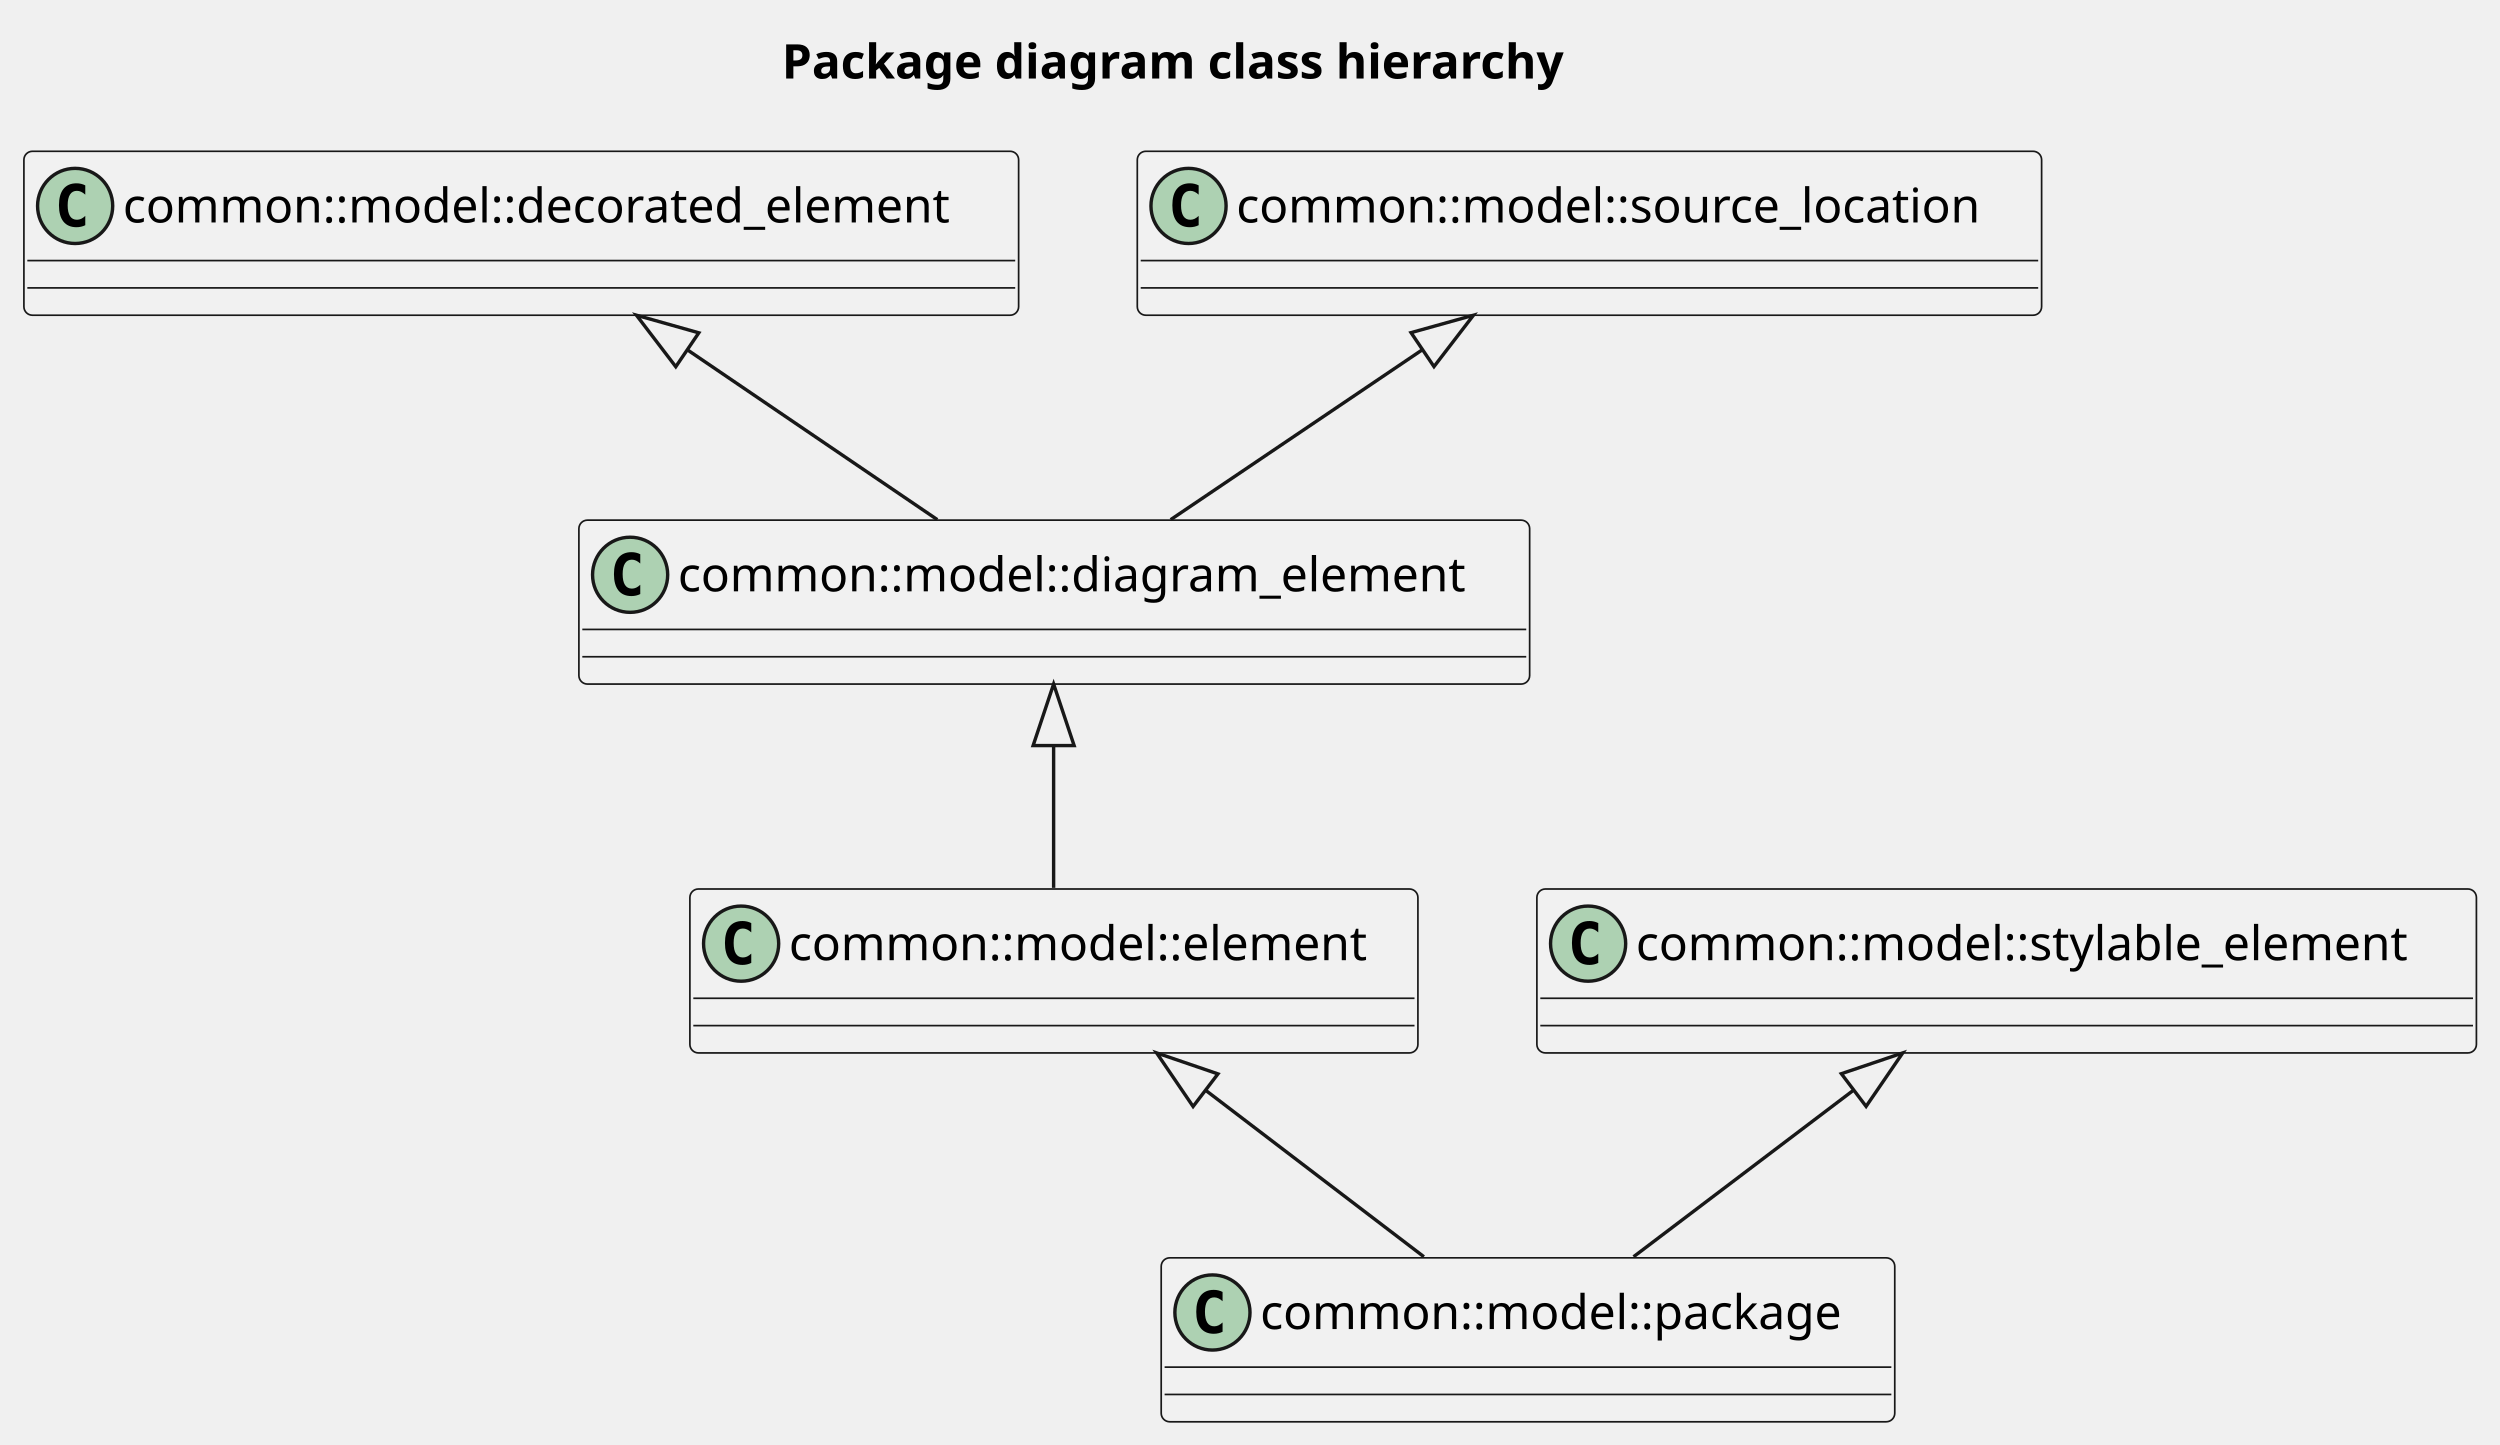
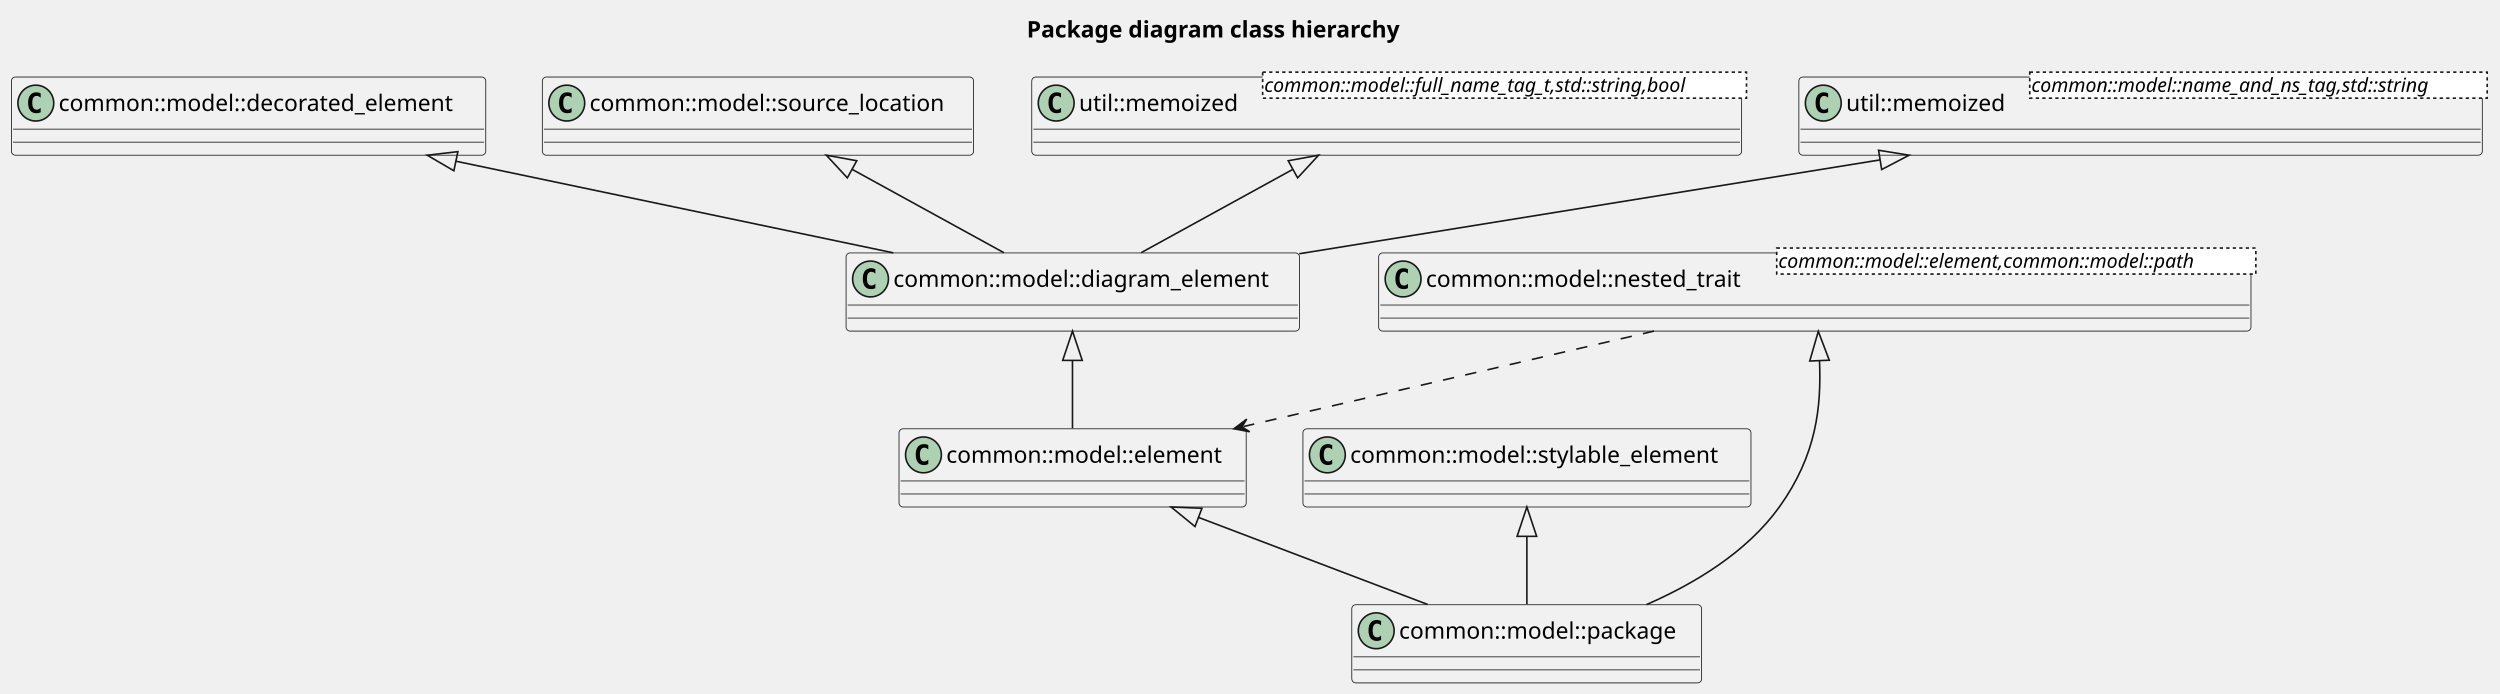
- <svg xmlns="http://www.w3.org/2000/svg" xmlns:xlink="http://www.w3.org/1999/xlink" contentStyleType="text/css" data-diagram-type="CLASS" height="423px" preserveAspectRatio="none" style="width:732px;height:423px;background:#FFFFFF;" version="1.1" viewBox="0 0 732 423" width="732px" zoomAndPan="magnify">
+ <svg xmlns="http://www.w3.org/2000/svg" xmlns:xlink="http://www.w3.org/1999/xlink" contentStyleType="text/css" data-diagram-type="CLASS" height="426px" preserveAspectRatio="none" style="width:1535px;height:426px;background:#FFFFFF;" version="1.1" viewBox="0 0 1535 426" width="1535px" zoomAndPan="magnify">
  <defs />
  <g>
-     <text fill="#000000" font-family="sans-serif" font-size="14" font-weight="bold" lengthAdjust="spacing" textLength="260.251" x="228.921" y="22.995">Package diagram class hierarchy</text>
+     <text fill="#000000" font-family="sans-serif" font-size="14" font-weight="bold" lengthAdjust="spacing" textLength="260.251" x="630.441" y="22.995">Package diagram class hierarchy</text>
    <a href="classclanguml_1_1common_1_1model_1_1decorated__element.html" target="_top" title="Base class for decorated diagram elements" xlink:actuate="onRequest" xlink:href="classclanguml_1_1common_1_1model_1_1decorated__element.html" xlink:show="new" xlink:title="Base class for decorated diagram elements" xlink:type="simple">
-       <g id="elem_C_0001117102382624673118">
-         <rect codeLine="3" fill="#F1F1F1" height="48" id="C_0001117102382624673118" rx="2.5" ry="2.5" style="stroke:#181818;stroke-width:0.5;" width="291.253" x="7" y="44.297" />
-         <ellipse cx="22" cy="60.297" fill="#ADD1B2" rx="11" ry="11" style="stroke:#181818;stroke-width:1;" />
-         <path d="M24.969,65.938 Q24.391,66.234 23.75,66.375 Q23.109,66.531 22.406,66.531 Q19.906,66.531 18.578,64.891 Q17.266,63.234 17.266,60.109 Q17.266,56.984 18.578,55.328 Q19.906,53.672 22.406,53.672 Q23.109,53.672 23.75,53.828 Q24.406,53.984 24.969,54.281 L24.969,57 Q24.344,56.422 23.75,56.156 Q23.156,55.875 22.531,55.875 Q21.188,55.875 20.5,56.953 Q19.812,58.016 19.812,60.109 Q19.812,62.203 20.5,63.281 Q21.188,64.344 22.531,64.344 Q23.156,64.344 23.75,64.078 Q24.344,63.797 24.969,63.219 L24.969,65.938 Z " fill="#000000" />
-         <text fill="#000000" font-family="sans-serif" font-size="14" lengthAdjust="spacing" textLength="259.253" x="36" y="65.144">common::model::decorated_element</text>
-         <line style="stroke:#181818;stroke-width:0.5;" x1="8" x2="297.253" y1="76.297" y2="76.297" />
-         <line style="stroke:#181818;stroke-width:0.5;" x1="8" x2="297.253" y1="84.297" y2="84.297" />
+       <g id="elem_C_0008936819060997384951">
+         <rect codeLine="3" fill="#F1F1F1" height="48" id="C_0008936819060997384951" rx="2.5" ry="2.5" style="stroke:#181818;stroke-width:0.5;" width="291.253" x="7" y="47.297" />
+         <ellipse cx="22" cy="63.297" fill="#ADD1B2" rx="11" ry="11" style="stroke:#181818;stroke-width:1;" />
+         <path d="M24.969,68.938 Q24.391,69.234 23.75,69.375 Q23.109,69.531 22.406,69.531 Q19.906,69.531 18.578,67.891 Q17.266,66.234 17.266,63.109 Q17.266,59.984 18.578,58.328 Q19.906,56.672 22.406,56.672 Q23.109,56.672 23.75,56.828 Q24.406,56.984 24.969,57.281 L24.969,60 Q24.344,59.422 23.75,59.156 Q23.156,58.875 22.531,58.875 Q21.188,58.875 20.5,59.953 Q19.812,61.016 19.812,63.109 Q19.812,65.203 20.5,66.281 Q21.188,67.344 22.531,67.344 Q23.156,67.344 23.75,67.078 Q24.344,66.797 24.969,66.219 L24.969,68.938 Z " fill="#000000" />
+         <text fill="#000000" font-family="sans-serif" font-size="14" lengthAdjust="spacing" textLength="259.253" x="36" y="68.144">common::model::decorated_element</text>
+         <line style="stroke:#181818;stroke-width:0.5;" x1="8" x2="297.253" y1="79.297" y2="79.297" />
+         <line style="stroke:#181818;stroke-width:0.5;" x1="8" x2="297.253" y1="87.297" y2="87.297" />
+       </g>
+     </a>
+     <a href="classclanguml_1_1common_1_1model_1_1source__location.html" target="_top" title="Base class of all diagram elements that have source location." xlink:actuate="onRequest" xlink:href="classclanguml_1_1common_1_1model_1_1source__location.html" xlink:show="new" xlink:title="Base class of all diagram elements that have source location." xlink:type="simple">
+       <g id="elem_C_0007162092657467521843">
+         <rect codeLine="7" fill="#F1F1F1" height="48" id="C_0007162092657467521843" rx="2.5" ry="2.5" style="stroke:#181818;stroke-width:0.5;" width="264.784" x="333" y="47.297" />
+         <ellipse cx="348" cy="63.297" fill="#ADD1B2" rx="11" ry="11" style="stroke:#181818;stroke-width:1;" />
+         <path d="M350.969,68.938 Q350.391,69.234 349.75,69.375 Q349.109,69.531 348.406,69.531 Q345.906,69.531 344.578,67.891 Q343.266,66.234 343.266,63.109 Q343.266,59.984 344.578,58.328 Q345.906,56.672 348.406,56.672 Q349.109,56.672 349.75,56.828 Q350.406,56.984 350.969,57.281 L350.969,60 Q350.344,59.422 349.75,59.156 Q349.156,58.875 348.531,58.875 Q347.188,58.875 346.5,59.953 Q345.812,61.016 345.812,63.109 Q345.812,65.203 346.5,66.281 Q347.188,67.344 348.531,67.344 Q349.156,67.344 349.75,67.078 Q350.344,66.797 350.969,66.219 L350.969,68.938 Z " fill="#000000" />
+         <text fill="#000000" font-family="sans-serif" font-size="14" lengthAdjust="spacing" textLength="232.784" x="362" y="68.144">common::model::source_location</text>
+         <line style="stroke:#181818;stroke-width:0.5;" x1="334" x2="596.784" y1="79.297" y2="79.297" />
+         <line style="stroke:#181818;stroke-width:0.5;" x1="334" x2="596.784" y1="87.297" y2="87.297" />
      </g>
    </a>
    <a href="classclanguml_1_1common_1_1model_1_1stylable__element.html" target="_top" title="Diagram elements to which style can be applied." xlink:actuate="onRequest" xlink:href="classclanguml_1_1common_1_1model_1_1stylable__element.html" xlink:show="new" xlink:title="Diagram elements to which style can be applied." xlink:type="simple">
-       <g id="elem_C_0002077846075979426940">
-         <rect codeLine="7" fill="#F1F1F1" height="48" id="C_0002077846075979426940" rx="2.5" ry="2.5" style="stroke:#181818;stroke-width:0.5;" width="275.093" x="450" y="260.297" />
-         <ellipse cx="465" cy="276.297" fill="#ADD1B2" rx="11" ry="11" style="stroke:#181818;stroke-width:1;" />
-         <path d="M467.969,281.938 Q467.391,282.234 466.75,282.375 Q466.109,282.531 465.406,282.531 Q462.906,282.531 461.578,280.891 Q460.266,279.234 460.266,276.109 Q460.266,272.984 461.578,271.328 Q462.906,269.672 465.406,269.672 Q466.109,269.672 466.75,269.828 Q467.406,269.984 467.969,270.281 L467.969,273 Q467.344,272.422 466.75,272.156 Q466.156,271.875 465.531,271.875 Q464.188,271.875 463.5,272.953 Q462.812,274.016 462.812,276.109 Q462.812,278.203 463.5,279.281 Q464.188,280.344 465.531,280.344 Q466.156,280.344 466.75,280.078 Q467.344,279.797 467.969,279.219 L467.969,281.938 Z " fill="#000000" />
-         <text fill="#000000" font-family="sans-serif" font-size="14" lengthAdjust="spacing" textLength="243.093" x="479" y="281.144">common::model::stylable_element</text>
-         <line style="stroke:#181818;stroke-width:0.5;" x1="451" x2="724.093" y1="292.297" y2="292.297" />
-         <line style="stroke:#181818;stroke-width:0.5;" x1="451" x2="724.093" y1="300.297" y2="300.297" />
-       </g>
-     </a>
-     <a href="classclanguml_1_1common_1_1model_1_1source__location.html" target="_top" title="Base class of all diagram elements that have source location." xlink:actuate="onRequest" xlink:href="classclanguml_1_1common_1_1model_1_1source__location.html" xlink:show="new" xlink:title="Base class of all diagram elements that have source location." xlink:type="simple">
-       <g id="elem_C_0000895261582183440230">
-         <rect codeLine="11" fill="#F1F1F1" height="48" id="C_0000895261582183440230" rx="2.5" ry="2.5" style="stroke:#181818;stroke-width:0.5;" width="264.784" x="333" y="44.297" />
-         <ellipse cx="348" cy="60.297" fill="#ADD1B2" rx="11" ry="11" style="stroke:#181818;stroke-width:1;" />
-         <path d="M350.969,65.938 Q350.391,66.234 349.75,66.375 Q349.109,66.531 348.406,66.531 Q345.906,66.531 344.578,64.891 Q343.266,63.234 343.266,60.109 Q343.266,56.984 344.578,55.328 Q345.906,53.672 348.406,53.672 Q349.109,53.672 349.75,53.828 Q350.406,53.984 350.969,54.281 L350.969,57 Q350.344,56.422 349.75,56.156 Q349.156,55.875 348.531,55.875 Q347.188,55.875 346.5,56.953 Q345.812,58.016 345.812,60.109 Q345.812,62.203 346.5,63.281 Q347.188,64.344 348.531,64.344 Q349.156,64.344 349.75,64.078 Q350.344,63.797 350.969,63.219 L350.969,65.938 Z " fill="#000000" />
-         <text fill="#000000" font-family="sans-serif" font-size="14" lengthAdjust="spacing" textLength="232.784" x="362" y="65.144">common::model::source_location</text>
-         <line style="stroke:#181818;stroke-width:0.5;" x1="334" x2="596.784" y1="76.297" y2="76.297" />
-         <line style="stroke:#181818;stroke-width:0.5;" x1="334" x2="596.784" y1="84.297" y2="84.297" />
+       <g id="elem_C_0016622768607835415521">
+         <rect codeLine="11" fill="#F1F1F1" height="48" id="C_0016622768607835415521" rx="2.5" ry="2.5" style="stroke:#181818;stroke-width:0.5;" width="275.093" x="800" y="263.297" />
+         <ellipse cx="815" cy="279.297" fill="#ADD1B2" rx="11" ry="11" style="stroke:#181818;stroke-width:1;" />
+         <path d="M817.969,284.938 Q817.391,285.234 816.75,285.375 Q816.109,285.531 815.406,285.531 Q812.906,285.531 811.578,283.891 Q810.266,282.234 810.266,279.109 Q810.266,275.984 811.578,274.328 Q812.906,272.672 815.406,272.672 Q816.109,272.672 816.75,272.828 Q817.406,272.984 817.969,273.281 L817.969,276 Q817.344,275.422 816.75,275.156 Q816.156,274.875 815.531,274.875 Q814.188,274.875 813.5,275.953 Q812.812,277.016 812.812,279.109 Q812.812,281.203 813.5,282.281 Q814.188,283.344 815.531,283.344 Q816.156,283.344 816.75,283.078 Q817.344,282.797 817.969,282.219 L817.969,284.938 Z " fill="#000000" />
+         <text fill="#000000" font-family="sans-serif" font-size="14" lengthAdjust="spacing" textLength="243.093" x="829" y="284.144">common::model::stylable_element</text>
+         <line style="stroke:#181818;stroke-width:0.5;" x1="801" x2="1074.093" y1="295.297" y2="295.297" />
+         <line style="stroke:#181818;stroke-width:0.5;" x1="801" x2="1074.093" y1="303.297" y2="303.297" />
      </g>
    </a>
    <a href="classclanguml_1_1common_1_1model_1_1diagram__element.html" target="_top" title="Base class for standalone diagram elements." xlink:actuate="onRequest" xlink:href="classclanguml_1_1common_1_1model_1_1diagram__element.html" xlink:show="new" xlink:title="Base class for standalone diagram elements." xlink:type="simple">
-       <g id="elem_C_0001073500714379115414">
-         <rect codeLine="15" fill="#F1F1F1" height="48" id="C_0001073500714379115414" rx="2.5" ry="2.5" style="stroke:#181818;stroke-width:0.5;" width="278.381" x="169.5" y="152.297" />
-         <ellipse cx="184.5" cy="168.297" fill="#ADD1B2" rx="11" ry="11" style="stroke:#181818;stroke-width:1;" />
-         <path d="M187.469,173.938 Q186.891,174.234 186.25,174.375 Q185.609,174.531 184.906,174.531 Q182.406,174.531 181.078,172.891 Q179.766,171.234 179.766,168.109 Q179.766,164.984 181.078,163.328 Q182.406,161.672 184.906,161.672 Q185.609,161.672 186.25,161.828 Q186.906,161.984 187.469,162.281 L187.469,165 Q186.844,164.422 186.25,164.156 Q185.656,163.875 185.031,163.875 Q183.688,163.875 183,164.953 Q182.312,166.016 182.312,168.109 Q182.312,170.203 183,171.281 Q183.688,172.344 185.031,172.344 Q185.656,172.344 186.25,172.078 Q186.844,171.797 187.469,171.219 L187.469,173.938 Z " fill="#000000" />
-         <text fill="#000000" font-family="sans-serif" font-size="14" lengthAdjust="spacing" textLength="246.381" x="198.5" y="173.144">common::model::diagram_element</text>
-         <line style="stroke:#181818;stroke-width:0.5;" x1="170.5" x2="446.881" y1="184.297" y2="184.297" />
-         <line style="stroke:#181818;stroke-width:0.5;" x1="170.5" x2="446.881" y1="192.297" y2="192.297" />
+       <g id="elem_C_0008588005715032923314">
+         <rect codeLine="15" fill="#F1F1F1" height="48" id="C_0008588005715032923314" rx="2.5" ry="2.5" style="stroke:#181818;stroke-width:0.5;" width="278.381" x="519.5" y="155.297" />
+         <ellipse cx="534.5" cy="171.297" fill="#ADD1B2" rx="11" ry="11" style="stroke:#181818;stroke-width:1;" />
+         <path d="M537.469,176.938 Q536.891,177.234 536.25,177.375 Q535.609,177.531 534.906,177.531 Q532.406,177.531 531.078,175.891 Q529.766,174.234 529.766,171.109 Q529.766,167.984 531.078,166.328 Q532.406,164.672 534.906,164.672 Q535.609,164.672 536.25,164.828 Q536.906,164.984 537.469,165.281 L537.469,168 Q536.844,167.422 536.25,167.156 Q535.656,166.875 535.031,166.875 Q533.688,166.875 533,167.953 Q532.312,169.016 532.312,171.109 Q532.312,173.203 533,174.281 Q533.688,175.344 535.031,175.344 Q535.656,175.344 536.25,175.078 Q536.844,174.797 537.469,174.219 L537.469,176.938 Z " fill="#000000" />
+         <text fill="#000000" font-family="sans-serif" font-size="14" lengthAdjust="spacing" textLength="246.381" x="548.5" y="176.144">common::model::diagram_element</text>
+         <line style="stroke:#181818;stroke-width:0.5;" x1="520.5" x2="796.881" y1="187.297" y2="187.297" />
+         <line style="stroke:#181818;stroke-width:0.5;" x1="520.5" x2="796.881" y1="195.297" y2="195.297" />
      </g>
    </a>
    <a href="classclanguml_1_1common_1_1model_1_1element.html" target="_top" title="Base class for any element qualified by namespace." xlink:actuate="onRequest" xlink:href="classclanguml_1_1common_1_1model_1_1element.html" xlink:show="new" xlink:title="Base class for any element qualified by namespace." xlink:type="simple">
-       <g id="elem_C_0002069520381434407937">
-         <rect codeLine="19" fill="#F1F1F1" height="48" id="C_0002069520381434407937" rx="2.5" ry="2.5" style="stroke:#181818;stroke-width:0.5;" width="213.166" x="202" y="260.297" />
-         <ellipse cx="217" cy="276.297" fill="#ADD1B2" rx="11" ry="11" style="stroke:#181818;stroke-width:1;" />
-         <path d="M219.969,281.938 Q219.391,282.234 218.75,282.375 Q218.109,282.531 217.406,282.531 Q214.906,282.531 213.578,280.891 Q212.266,279.234 212.266,276.109 Q212.266,272.984 213.578,271.328 Q214.906,269.672 217.406,269.672 Q218.109,269.672 218.75,269.828 Q219.406,269.984 219.969,270.281 L219.969,273 Q219.344,272.422 218.75,272.156 Q218.156,271.875 217.531,271.875 Q216.188,271.875 215.5,272.953 Q214.812,274.016 214.812,276.109 Q214.812,278.203 215.5,279.281 Q216.188,280.344 217.531,280.344 Q218.156,280.344 218.75,280.078 Q219.344,279.797 219.969,279.219 L219.969,281.938 Z " fill="#000000" />
-         <text fill="#000000" font-family="sans-serif" font-size="14" lengthAdjust="spacing" textLength="181.166" x="231" y="281.144">common::model::element</text>
-         <line style="stroke:#181818;stroke-width:0.5;" x1="203" x2="414.166" y1="292.297" y2="292.297" />
-         <line style="stroke:#181818;stroke-width:0.5;" x1="203" x2="414.166" y1="300.297" y2="300.297" />
+       <g id="elem_C_0016556163051475263500">
+         <rect codeLine="19" fill="#F1F1F1" height="48" id="C_0016556163051475263500" rx="2.5" ry="2.5" style="stroke:#181818;stroke-width:0.5;" width="213.166" x="552" y="263.297" />
+         <ellipse cx="567" cy="279.297" fill="#ADD1B2" rx="11" ry="11" style="stroke:#181818;stroke-width:1;" />
+         <path d="M569.969,284.938 Q569.391,285.234 568.75,285.375 Q568.109,285.531 567.406,285.531 Q564.906,285.531 563.578,283.891 Q562.266,282.234 562.266,279.109 Q562.266,275.984 563.578,274.328 Q564.906,272.672 567.406,272.672 Q568.109,272.672 568.75,272.828 Q569.406,272.984 569.969,273.281 L569.969,276 Q569.344,275.422 568.75,275.156 Q568.156,274.875 567.531,274.875 Q566.188,274.875 565.5,275.953 Q564.812,277.016 564.812,279.109 Q564.812,281.203 565.5,282.281 Q566.188,283.344 567.531,283.344 Q568.156,283.344 568.75,283.078 Q569.344,282.797 569.969,282.219 L569.969,284.938 Z " fill="#000000" />
+         <text fill="#000000" font-family="sans-serif" font-size="14" lengthAdjust="spacing" textLength="181.166" x="581" y="284.144">common::model::element</text>
+         <line style="stroke:#181818;stroke-width:0.5;" x1="553" x2="764.166" y1="295.297" y2="295.297" />
+         <line style="stroke:#181818;stroke-width:0.5;" x1="553" x2="764.166" y1="303.297" y2="303.297" />
+       </g>
+     </a>
+     <a href="classclanguml_1_1common_1_1model_1_1nested__trait.html" target="_top" title="nested_trait" xlink:actuate="onRequest" xlink:href="classclanguml_1_1common_1_1model_1_1nested__trait.html" xlink:show="new" xlink:title="nested_trait" xlink:type="simple">
+       <g id="elem_C_0015066935078142509054">
+         <rect codeLine="23" fill="#F1F1F1" height="48" id="C_0015066935078142509054" rx="2.5" ry="2.5" style="stroke:#181818;stroke-width:0.5;" width="535.593" x="846.5" y="155.297" />
+         <ellipse cx="861.5" cy="171.297" fill="#ADD1B2" rx="11" ry="11" style="stroke:#181818;stroke-width:1;" />
+         <path d="M864.469,176.938 Q863.891,177.234 863.25,177.375 Q862.609,177.531 861.906,177.531 Q859.406,177.531 858.078,175.891 Q856.766,174.234 856.766,171.109 Q856.766,167.984 858.078,166.328 Q859.406,164.672 861.906,164.672 Q862.609,164.672 863.25,164.828 Q863.906,164.984 864.469,165.281 L864.469,168 Q863.844,167.422 863.25,167.156 Q862.656,166.875 862.031,166.875 Q860.688,166.875 860,167.953 Q859.312,169.016 859.312,171.109 Q859.312,173.203 860,174.281 Q860.688,175.344 862.031,175.344 Q862.656,175.344 863.25,175.078 Q863.844,174.797 864.469,174.219 L864.469,176.938 Z " fill="#000000" />
+         <text fill="#000000" font-family="sans-serif" font-size="14" lengthAdjust="spacing" textLength="207.409" x="875.5" y="176.144">common::model::nested_trait</text>
+         <rect fill="#FFFFFF" height="15.969" style="stroke:#181818;stroke-width:1;stroke-dasharray:2.0,2.0;" width="294.184" x="1090.909" y="152.297" />
+         <text fill="#000000" font-family="sans-serif" font-size="12" font-style="italic" lengthAdjust="spacing" textLength="292.184" x="1091.909" y="164.435">common::model::element,common::model::path</text>
+         <line style="stroke:#181818;stroke-width:0.5;" x1="847.5" x2="1381.093" y1="187.297" y2="187.297" />
+         <line style="stroke:#181818;stroke-width:0.5;" x1="847.5" x2="1381.093" y1="195.297" y2="195.297" />
      </g>
    </a>
    <a href="classclanguml_1_1common_1_1model_1_1package.html" target="_top" title="Diagram element representing namespace or directory package" xlink:actuate="onRequest" xlink:href="classclanguml_1_1common_1_1model_1_1package.html" xlink:show="new" xlink:title="Diagram element representing namespace or directory package" xlink:type="simple">
-       <g id="elem_C_0002143286684830686854">
-         <rect codeLine="23" fill="#F1F1F1" height="48" id="C_0002143286684830686854" rx="2.5" ry="2.5" style="stroke:#181818;stroke-width:0.5;" width="214.786" x="340" y="368.297" />
-         <ellipse cx="355" cy="384.297" fill="#ADD1B2" rx="11" ry="11" style="stroke:#181818;stroke-width:1;" />
-         <path d="M357.969,389.938 Q357.391,390.234 356.75,390.375 Q356.109,390.531 355.406,390.531 Q352.906,390.531 351.578,388.891 Q350.266,387.234 350.266,384.109 Q350.266,380.984 351.578,379.328 Q352.906,377.672 355.406,377.672 Q356.109,377.672 356.75,377.828 Q357.406,377.984 357.969,378.281 L357.969,381 Q357.344,380.422 356.75,380.156 Q356.156,379.875 355.531,379.875 Q354.188,379.875 353.5,380.953 Q352.812,382.016 352.812,384.109 Q352.812,386.203 353.5,387.281 Q354.188,388.344 355.531,388.344 Q356.156,388.344 356.75,388.078 Q357.344,387.797 357.969,387.219 L357.969,389.938 Z " fill="#000000" />
-         <text fill="#000000" font-family="sans-serif" font-size="14" lengthAdjust="spacing" textLength="182.786" x="369" y="389.144">common::model::package</text>
-         <line style="stroke:#181818;stroke-width:0.5;" x1="341" x2="553.786" y1="400.297" y2="400.297" />
-         <line style="stroke:#181818;stroke-width:0.5;" x1="341" x2="553.786" y1="408.297" y2="408.297" />
+       <g id="elem_C_0017146293478645494837">
+         <rect codeLine="27" fill="#F1F1F1" height="48" id="C_0017146293478645494837" rx="2.5" ry="2.5" style="stroke:#181818;stroke-width:0.5;" width="214.786" x="830" y="371.297" />
+         <ellipse cx="845" cy="387.297" fill="#ADD1B2" rx="11" ry="11" style="stroke:#181818;stroke-width:1;" />
+         <path d="M847.969,392.938 Q847.391,393.234 846.75,393.375 Q846.109,393.531 845.406,393.531 Q842.906,393.531 841.578,391.891 Q840.266,390.234 840.266,387.109 Q840.266,383.984 841.578,382.328 Q842.906,380.672 845.406,380.672 Q846.109,380.672 846.75,380.828 Q847.406,380.984 847.969,381.281 L847.969,384 Q847.344,383.422 846.75,383.156 Q846.156,382.875 845.531,382.875 Q844.188,382.875 843.5,383.953 Q842.812,385.016 842.812,387.109 Q842.812,389.203 843.5,390.281 Q844.188,391.344 845.531,391.344 Q846.156,391.344 846.75,391.078 Q847.344,390.797 847.969,390.219 L847.969,392.938 Z " fill="#000000" />
+         <text fill="#000000" font-family="sans-serif" font-size="14" lengthAdjust="spacing" textLength="182.786" x="859" y="392.144">common::model::package</text>
+         <line style="stroke:#181818;stroke-width:0.5;" x1="831" x2="1043.786" y1="403.297" y2="403.297" />
+         <line style="stroke:#181818;stroke-width:0.5;" x1="831" x2="1043.786" y1="411.297" y2="411.297" />
      </g>
    </a>
-     <g id="link_C_0001117102382624673118_C_0001073500714379115414">
-       <path codeLine="26" d="M201.238,102.413 C227.319,120.133 248.32,134.407 274.45,152.157 " fill="transparent" id="C_0001117102382624673118-backto-C_0001073500714379115414" style="stroke:#181818;stroke-width:1;" />
-       <polygon fill="transparent" points="186.35,92.297,197.867,107.376,204.611,97.45,186.35,92.297" style="stroke:#181818;stroke-width:1;" />
+     <a href="classclanguml_1_1util_1_1memoized.html" target="_top" title="memoized" xlink:actuate="onRequest" xlink:href="classclanguml_1_1util_1_1memoized.html" xlink:show="new" xlink:title="memoized" xlink:type="simple">
+       <g id="elem_C_0015453306866783002016">
+         <rect codeLine="31" fill="#F1F1F1" height="48" id="C_0015453306866783002016" rx="2.5" ry="2.5" style="stroke:#181818;stroke-width:0.5;" width="435.852" x="633.5" y="47.297" />
+         <ellipse cx="648.5" cy="63.297" fill="#ADD1B2" rx="11" ry="11" style="stroke:#181818;stroke-width:1;" />
+         <path d="M651.469,68.938 Q650.891,69.234 650.25,69.375 Q649.609,69.531 648.906,69.531 Q646.406,69.531 645.078,67.891 Q643.766,66.234 643.766,63.109 Q643.766,59.984 645.078,58.328 Q646.406,56.672 648.906,56.672 Q649.609,56.672 650.25,56.828 Q650.906,56.984 651.469,57.281 L651.469,60 Q650.844,59.422 650.25,59.156 Q649.656,58.875 649.031,58.875 Q647.688,58.875 647,59.953 Q646.312,61.016 646.312,63.109 Q646.312,65.203 647,66.281 Q647.688,67.344 649.031,67.344 Q649.656,67.344 650.25,67.078 Q650.844,66.797 651.469,66.219 L651.469,68.938 Z " fill="#000000" />
+         <text fill="#000000" font-family="sans-serif" font-size="14" lengthAdjust="spacing" textLength="104.768" x="662.5" y="68.144">util::memoized</text>
+         <rect fill="#FFFFFF" height="15.969" style="stroke:#181818;stroke-width:1;stroke-dasharray:2.0,2.0;" width="297.084" x="775.268" y="44.297" />
+         <text fill="#000000" font-family="sans-serif" font-size="12" font-style="italic" lengthAdjust="spacing" textLength="295.084" x="776.268" y="56.435">common::model::full_name_tag_t,std::string,bool</text>
+         <line style="stroke:#181818;stroke-width:0.5;" x1="634.5" x2="1068.352" y1="79.297" y2="79.297" />
+         <line style="stroke:#181818;stroke-width:0.5;" x1="634.5" x2="1068.352" y1="87.297" y2="87.297" />
+       </g>
+     </a>
+     <a href="classclanguml_1_1util_1_1memoized.html" target="_top" title="memoized" xlink:actuate="onRequest" xlink:href="classclanguml_1_1util_1_1memoized.html" xlink:show="new" xlink:title="memoized" xlink:type="simple">
+       <g id="elem_C_0011142327304907631799">
+         <rect codeLine="35" fill="#F1F1F1" height="48" id="C_0011142327304907631799" rx="2.5" ry="2.5" style="stroke:#181818;stroke-width:0.5;" width="419.633" x="1104.5" y="47.297" />
+         <ellipse cx="1119.5" cy="63.297" fill="#ADD1B2" rx="11" ry="11" style="stroke:#181818;stroke-width:1;" />
+         <path d="M1122.469,68.938 Q1121.891,69.234 1121.25,69.375 Q1120.609,69.531 1119.906,69.531 Q1117.406,69.531 1116.078,67.891 Q1114.766,66.234 1114.766,63.109 Q1114.766,59.984 1116.078,58.328 Q1117.406,56.672 1119.906,56.672 Q1120.609,56.672 1121.25,56.828 Q1121.906,56.984 1122.469,57.281 L1122.469,60 Q1121.844,59.422 1121.25,59.156 Q1120.656,58.875 1120.031,58.875 Q1118.688,58.875 1118,59.953 Q1117.312,61.016 1117.312,63.109 Q1117.312,65.203 1118,66.281 Q1118.688,67.344 1120.031,67.344 Q1120.656,67.344 1121.25,67.078 Q1121.844,66.797 1122.469,66.219 L1122.469,68.938 Z " fill="#000000" />
+         <text fill="#000000" font-family="sans-serif" font-size="14" lengthAdjust="spacing" textLength="104.768" x="1133.5" y="68.144">util::memoized</text>
+         <rect fill="#FFFFFF" height="15.969" style="stroke:#181818;stroke-width:1;stroke-dasharray:2.0,2.0;" width="280.865" x="1246.268" y="44.297" />
+         <text fill="#000000" font-family="sans-serif" font-size="12" font-style="italic" lengthAdjust="spacing" textLength="278.865" x="1247.268" y="56.435">common::model::name_and_ns_tag,std::string</text>
+         <line style="stroke:#181818;stroke-width:0.5;" x1="1105.5" x2="1523.133" y1="79.297" y2="79.297" />
+         <line style="stroke:#181818;stroke-width:0.5;" x1="1105.5" x2="1523.133" y1="87.297" y2="87.297" />
+       </g>
+     </a>
+     <g id="link_C_0008936819060997384951_C_0008588005715032923314">
+       <path codeLine="38" d="M279.908,98.988 C364.638,116.738 463.7,137.487 548.48,155.247 " fill="transparent" id="C_0008936819060997384951-backto-C_0008588005715032923314" style="stroke:#181818;stroke-width:1;" />
+       <polygon fill="transparent" points="262.29,95.297,278.677,104.86,281.138,93.115,262.29,95.297" style="stroke:#181818;stroke-width:1;" />
    </g>
-     <g id="link_C_0000895261582183440230_C_0001073500714379115414">
-       <path codeLine="27" d="M416.513,102.371 C390.273,120.091 369.07,134.407 342.77,152.157 " fill="transparent" id="C_0000895261582183440230-backto-C_0001073500714379115414" style="stroke:#181818;stroke-width:1;" />
-       <polygon fill="transparent" points="431.43,92.297,413.155,97.398,419.871,107.343,431.43,92.297" style="stroke:#181818;stroke-width:1;" />
+     <g id="link_C_0007162092657467521843_C_0008588005715032923314">
+       <path codeLine="39" d="M523.157,103.963 C555.417,121.683 584.05,137.407 616.37,155.157 " fill="transparent" id="C_0007162092657467521843-backto-C_0008588005715032923314" style="stroke:#181818;stroke-width:1;" />
+       <polygon fill="transparent" points="507.38,95.297,520.268,109.222,526.045,98.704,507.38,95.297" style="stroke:#181818;stroke-width:1;" />
    </g>
-     <g id="link_C_0001073500714379115414_C_0002069520381434407937">
-       <path codeLine="28" d="M308.5,218.297 C308.5,235.957 308.5,242.237 308.5,259.977 " fill="transparent" id="C_0001073500714379115414-backto-C_0002069520381434407937" style="stroke:#181818;stroke-width:1;" />
-       <polygon fill="transparent" points="308.5,200.297,302.5,218.297,314.5,218.297,308.5,200.297" style="stroke:#181818;stroke-width:1;" />
+     <g id="link_C_0015453306866783002016_C_0008588005715032923314">
+       <path codeLine="40" d="M793.843,103.963 C761.583,121.683 732.95,137.407 700.63,155.157 " fill="transparent" id="C_0015453306866783002016-backto-C_0008588005715032923314" style="stroke:#181818;stroke-width:1;" />
+       <polygon fill="transparent" points="809.62,95.297,790.955,98.704,796.732,109.222,809.62,95.297" style="stroke:#181818;stroke-width:1;" />
    </g>
-     <g id="link_C_0002069520381434407937_C_0002143286684830686854">
-       <path codeLine="29" d="M352.974,319.211 C376.134,336.871 393.66,350.237 416.92,367.977 " fill="transparent" id="C_0002069520381434407937-backto-C_0002143286684830686854" style="stroke:#181818;stroke-width:1;" />
-       <polygon fill="transparent" points="338.66,308.297,349.335,323.982,356.612,314.44,338.66,308.297" style="stroke:#181818;stroke-width:1;" />
+     <g id="link_C_0011142327304907631799_C_0008588005715032923314">
+       <path codeLine="41" d="M1154.39,98.168 C1043.41,116.098 907.93,137.997 797.75,155.797 " fill="transparent" id="C_0011142327304907631799-backto-C_0008588005715032923314" style="stroke:#181818;stroke-width:1;" />
+       <polygon fill="transparent" points="1172.16,95.297,1153.434,92.245,1155.347,104.091,1172.16,95.297" style="stroke:#181818;stroke-width:1;" />
    </g>
-     <g id="link_C_0002077846075979426940_C_0002143286684830686854">
-       <path codeLine="30" d="M542.77,319.164 C519.45,336.824 501.73,350.237 478.3,367.977 " fill="transparent" id="C_0002077846075979426940-backto-C_0002143286684830686854" style="stroke:#181818;stroke-width:1;" />
-       <polygon fill="transparent" points="557.12,308.297,539.148,314.38,546.393,323.947,557.12,308.297" style="stroke:#181818;stroke-width:1;" />
+     <g id="link_C_0008588005715032923314_C_0016556163051475263500">
+       <path codeLine="42" d="M658.5,221.297 C658.5,238.957 658.5,245.237 658.5,262.977 " fill="transparent" id="C_0008588005715032923314-backto-C_0016556163051475263500" style="stroke:#181818;stroke-width:1;" />
+       <polygon fill="transparent" points="658.5,203.297,652.5,221.297,664.5,221.297,658.5,203.297" style="stroke:#181818;stroke-width:1;" />
+     </g>
+     <g id="link_C_0015066935078142509054_C_0016556163051475263500">
+       <path codeLine="43" d="M1015.55,203.297 C939.2,221.047 839.894,244.128 763.494,261.888 " fill="transparent" id="C_0015066935078142509054-to-C_0016556163051475263500" style="stroke:#181818;stroke-width:1;stroke-dasharray:7.0,7.0;" />
+       <polygon fill="#181818" points="757.65,263.247,767.322,265.105,762.52,262.115,765.511,257.313,757.65,263.247" style="stroke:#181818;stroke-width:1;" />
+     </g>
+     <g id="link_C_0016556163051475263500_C_0017146293478645494837">
+       <path codeLine="44" d="M735.866,317.69 C782.506,335.41 829.87,353.407 876.6,371.157 " fill="transparent" id="C_0016556163051475263500-backto-C_0017146293478645494837" style="stroke:#181818;stroke-width:1;" />
+       <polygon fill="transparent" points="719.04,311.297,733.736,323.299,737.997,312.081,719.04,311.297" style="stroke:#181818;stroke-width:1;" />
+     </g>
+     <g id="link_C_0016622768607835415521_C_0017146293478645494837">
+       <path codeLine="45" d="M937.5,329.297 C937.5,346.957 937.5,353.237 937.5,370.977 " fill="transparent" id="C_0016622768607835415521-backto-C_0017146293478645494837" style="stroke:#181818;stroke-width:1;" />
+       <polygon fill="transparent" points="937.5,311.297,931.5,329.297,943.5,329.297,937.5,311.297" style="stroke:#181818;stroke-width:1;" />
+     </g>
+     <g id="link_C_0015066935078142509054_C_0017146293478645494837">
+       <path codeLine="46" d="M1117.175,221.422 C1118.325,249.562 1115.5,279.267 1092.5,311.297 C1072.65,338.947 1040.68,358.247 1010.93,371.237 " fill="transparent" id="C_0015066935078142509054-backto-C_0017146293478645494837" style="stroke:#181818;stroke-width:1;" />
+       <polygon fill="transparent" points="1116.44,203.437,1111.18,221.667,1123.17,221.177,1116.44,203.437" style="stroke:#181818;stroke-width:1;" />
    </g>
  </g>
</svg>
